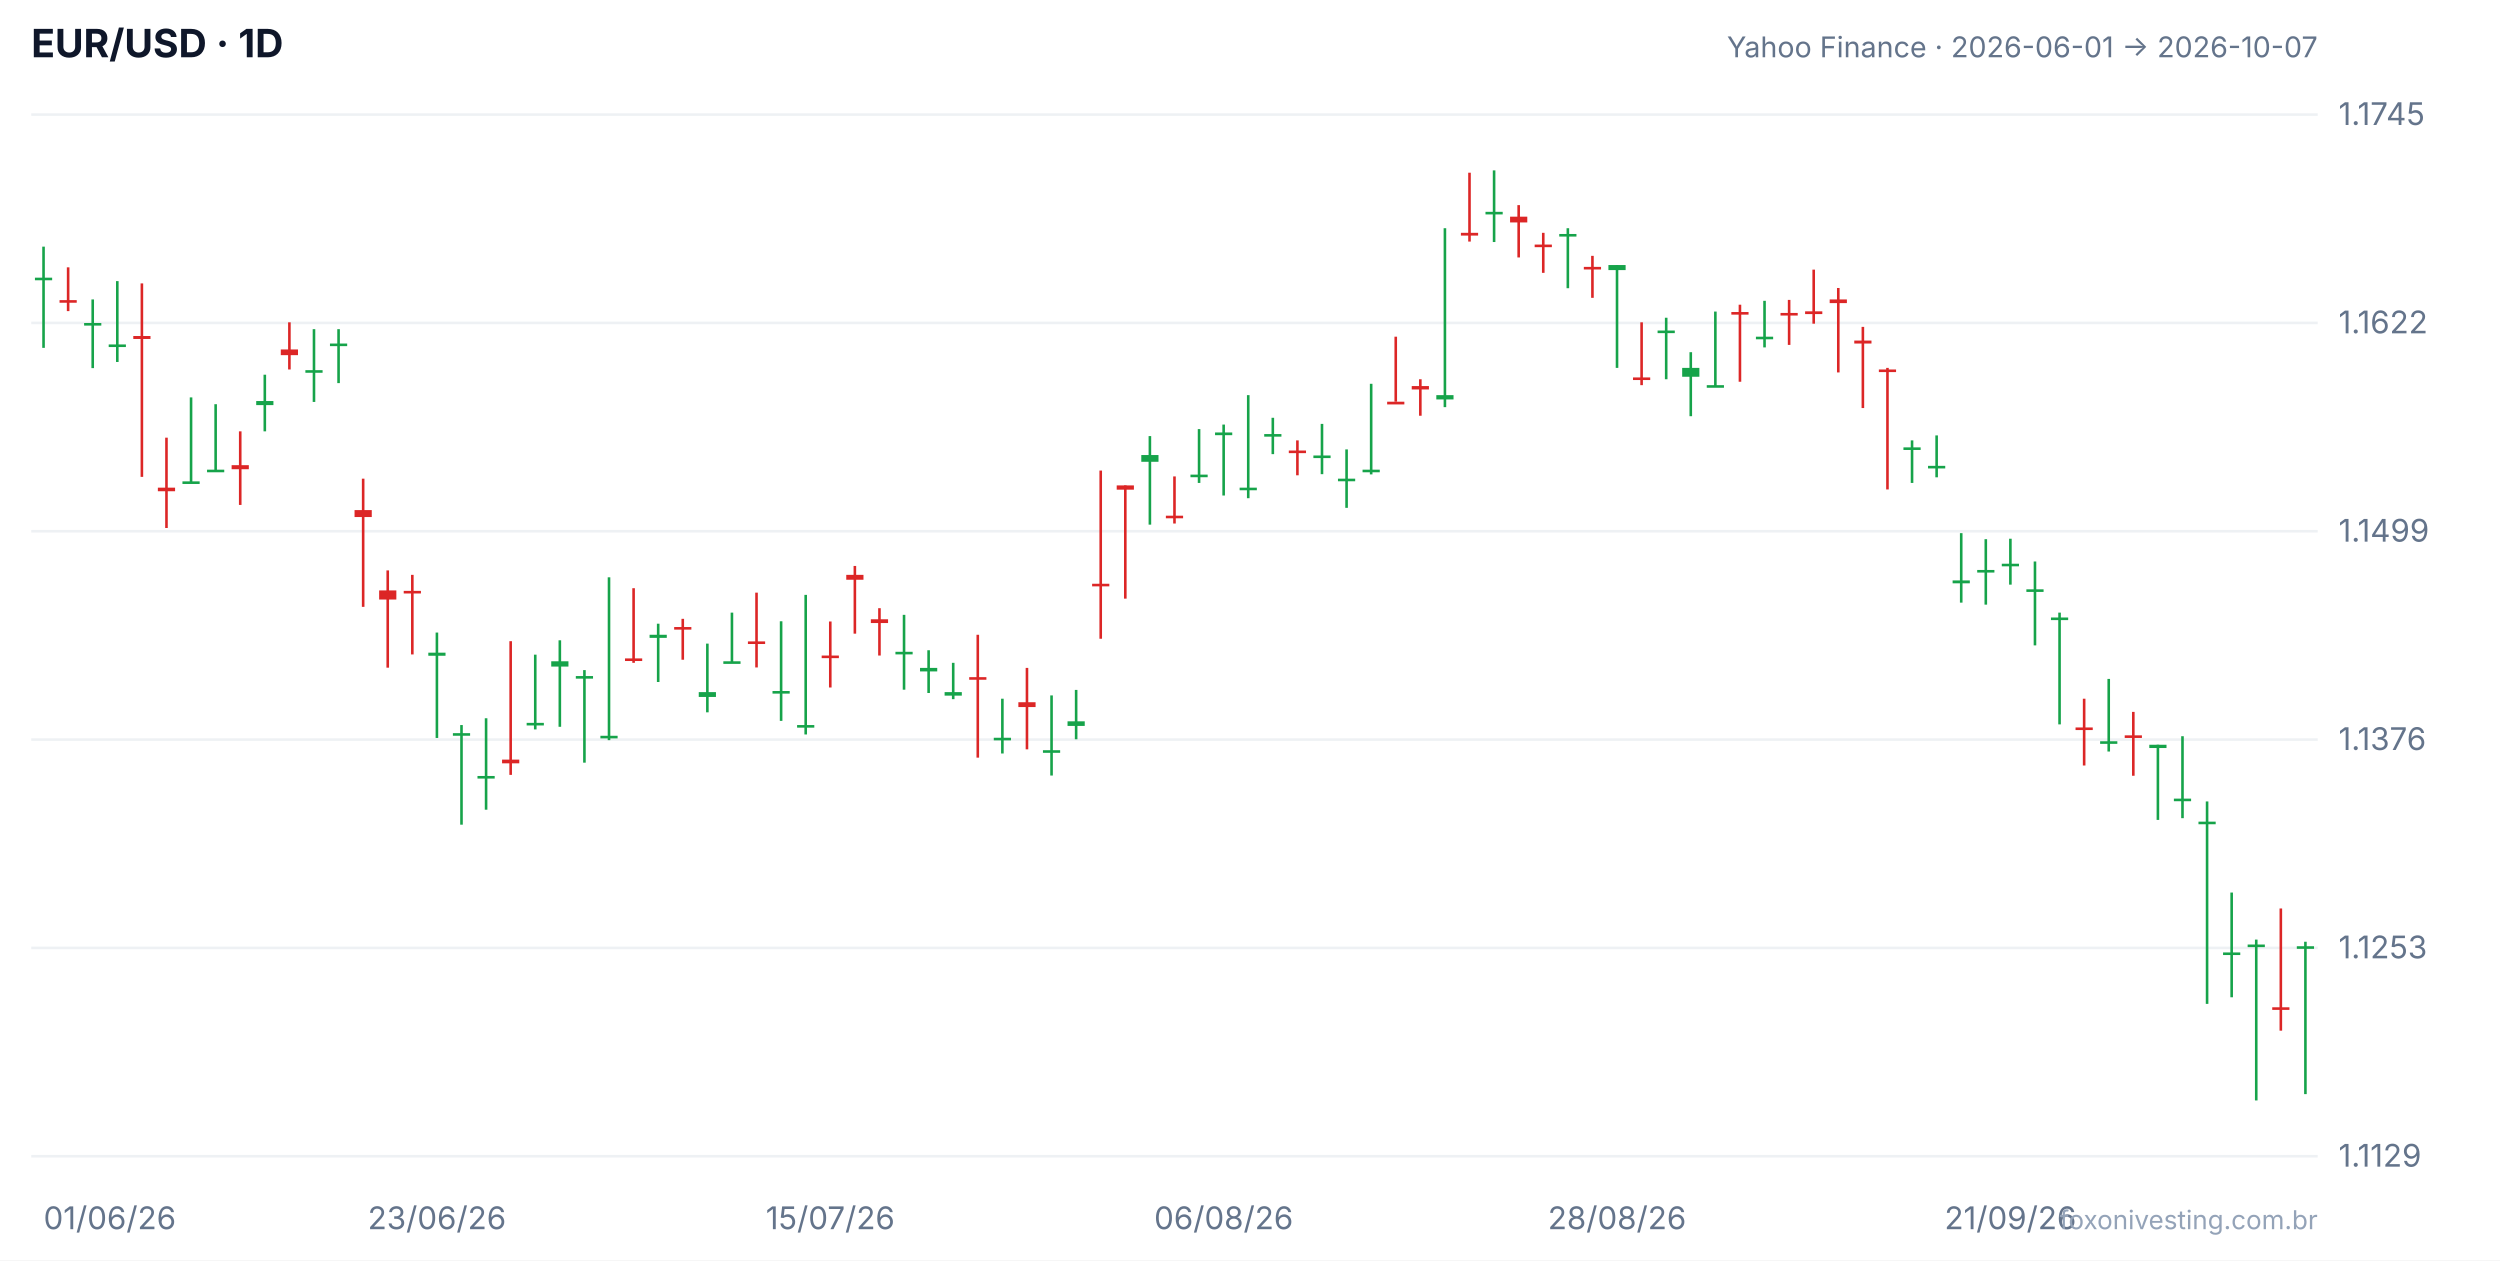
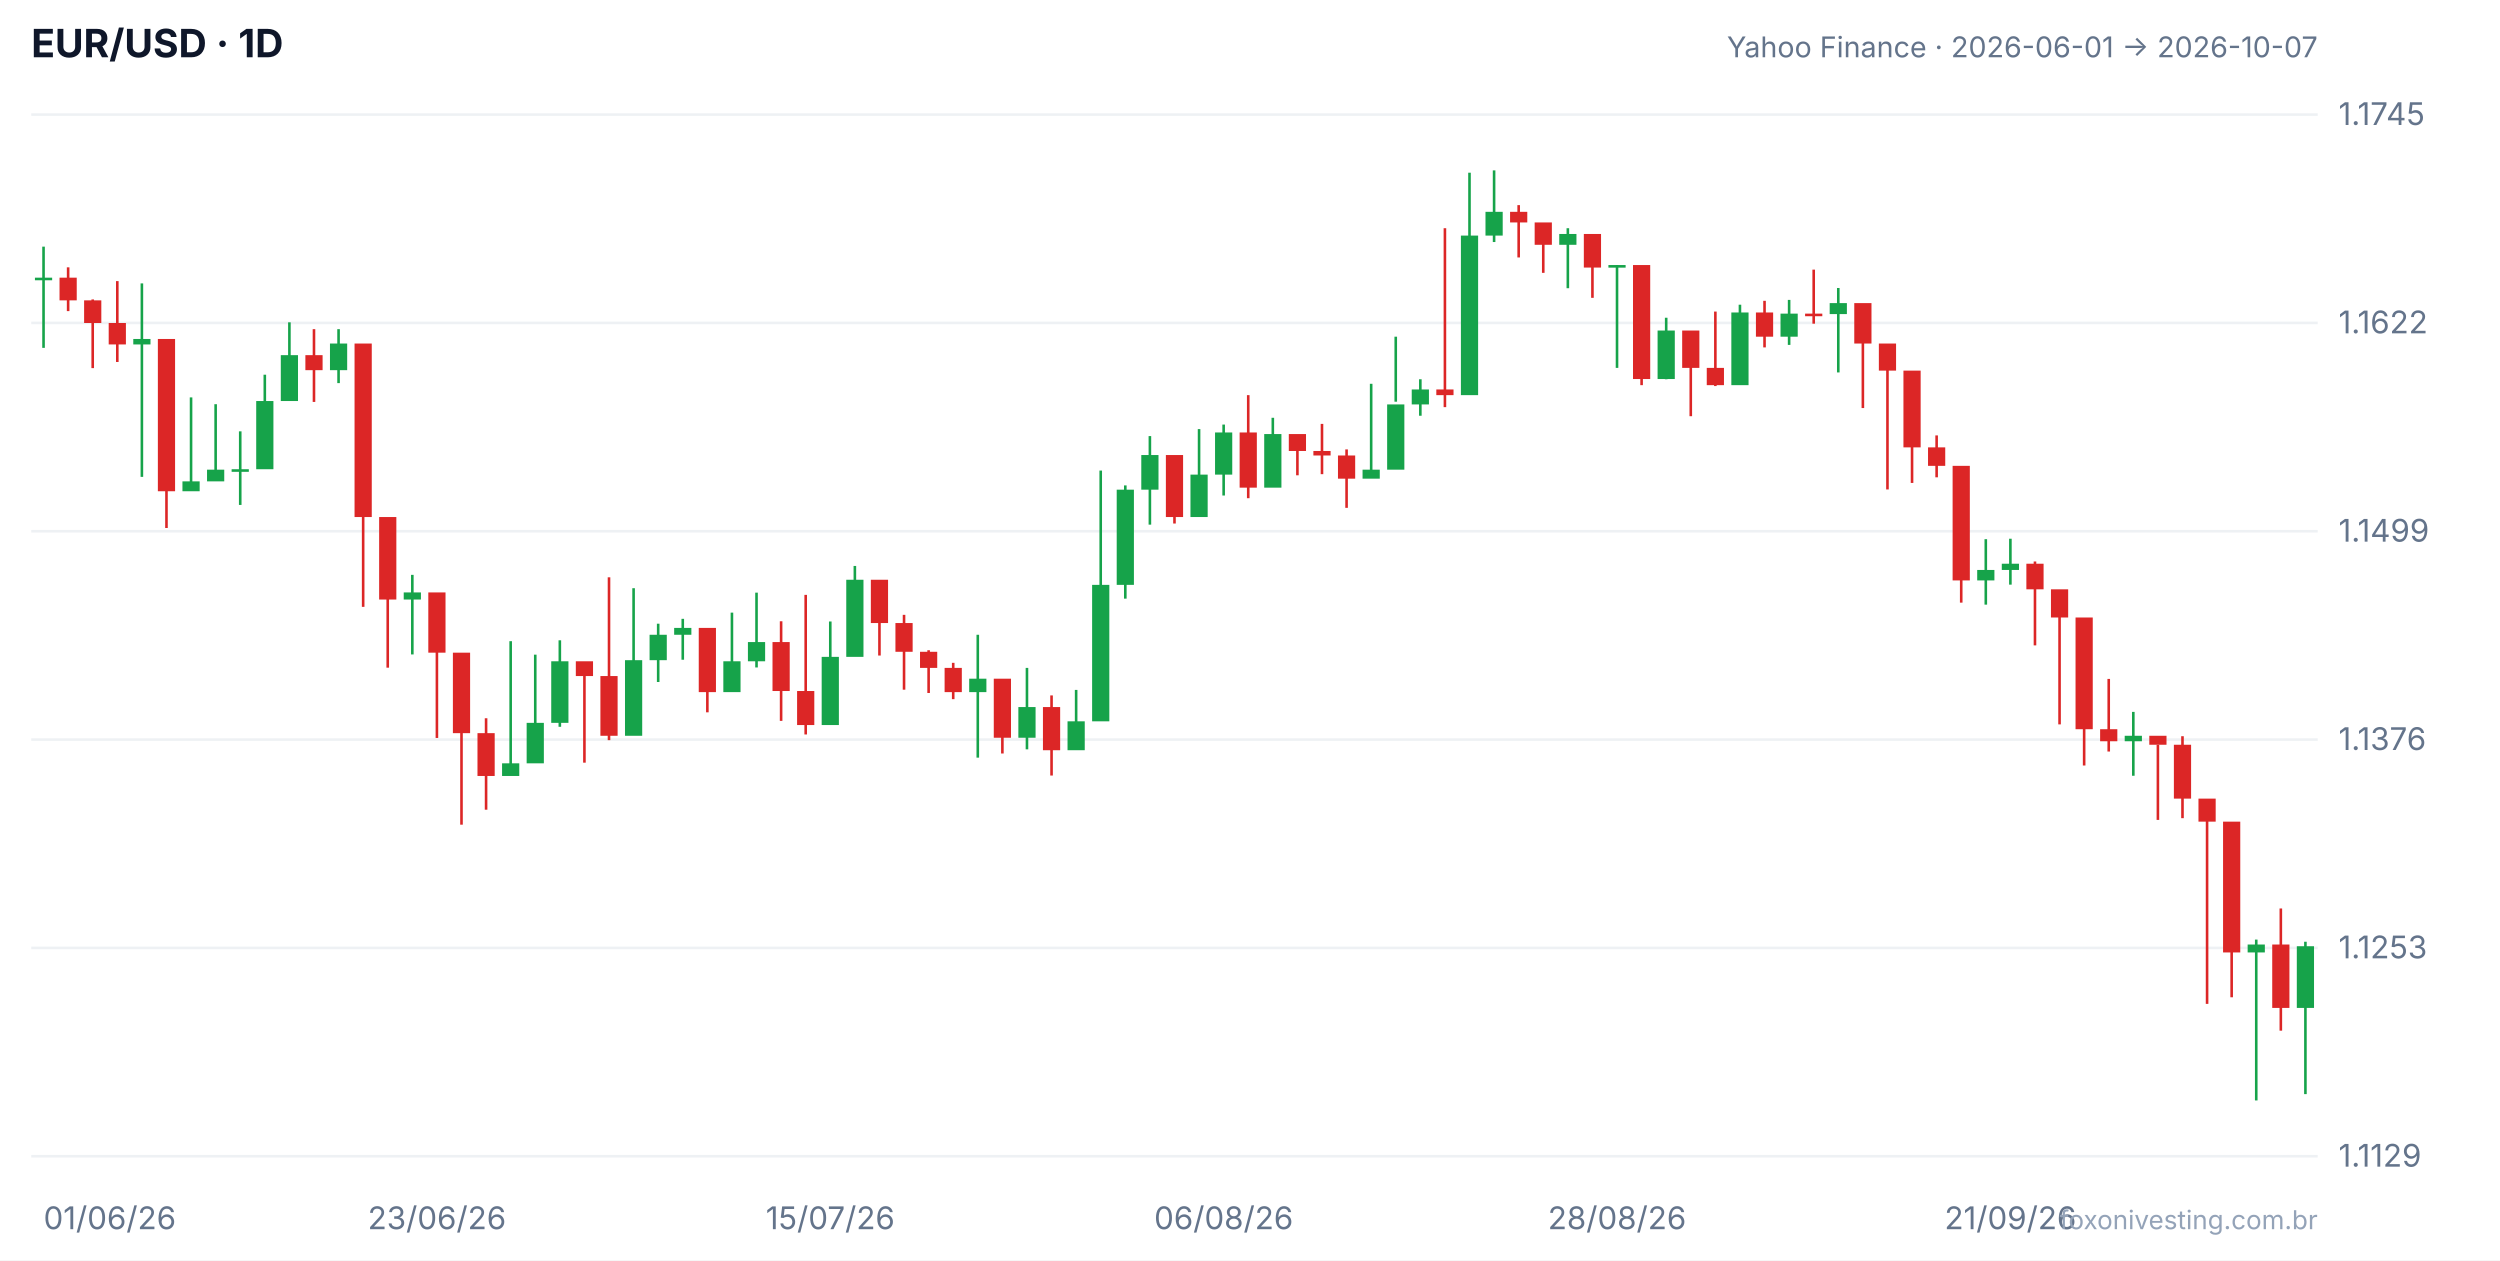
<svg xmlns="http://www.w3.org/2000/svg" viewBox="0 0 960 484" font-family="Inter,system-ui,sans-serif" font-size="12" role="img">
  <rect width="960" height="484" fill="#ffffff" />
  <text x="12" y="22" font-size="15" font-weight="700" fill="#0f172a">EUR/USD · 1D</text>
  <text x="890" y="22" font-size="11" fill="#64748b" text-anchor="end">Yahoo Finance · 2026-06-01 → 2026-10-07</text>
  <line x1="12" x2="890" y1="444" y2="444" stroke="#eef1f4" />
  <text x="898" y="448" fill="#64748b">1.1129</text>
  <line x1="12" x2="890" y1="364" y2="364" stroke="#eef1f4" />
  <text x="898" y="368" fill="#64748b">1.1253</text>
  <line x1="12" x2="890" y1="284" y2="284" stroke="#eef1f4" />
  <text x="898" y="288" fill="#64748b">1.1376</text>
  <line x1="12" x2="890" y1="204" y2="204" stroke="#eef1f4" />
  <text x="898" y="208" fill="#64748b">1.1499</text>
  <line x1="12" x2="890" y1="124" y2="124" stroke="#eef1f4" />
  <text x="898" y="128" fill="#64748b">1.1622</text>
  <line x1="12" x2="890" y1="44" y2="44" stroke="#eef1f4" />
  <text x="898" y="48" fill="#64748b">1.1745</text>
  <text x="16.72" y="472" fill="#64748b" text-anchor="start">01/06/26</text>
  <text x="167.774" y="472" fill="#64748b" text-anchor="middle">23/06/26</text>
  <text x="318.828" y="472" fill="#64748b" text-anchor="middle">15/07/26</text>
  <text x="469.882" y="472" fill="#64748b" text-anchor="middle">06/08/26</text>
  <text x="620.935" y="472" fill="#64748b" text-anchor="middle">28/08/26</text>
  <text x="771.989" y="472" fill="#64748b" text-anchor="middle">21/09/26</text>
  <line x1="16.72" x2="16.72" y1="94.71" y2="133.579" stroke="#16a34a" />
  <rect x="13.416" y="106.625" width="6.609" height="1" fill="#16a34a" />
  <line x1="26.161" x2="26.161" y1="102.657" y2="119.467" stroke="#dc2626" />
-   <rect x="22.857" y="115.25" width="6.609" height="1" fill="#dc2626" />
-   <line x1="35.602" x2="35.602" y1="114.985" y2="141.357" stroke="#16a34a" />
-   <rect x="32.298" y="124.03" width="6.609" height="1" fill="#16a34a" />
-   <line x1="45.043" x2="45.043" y1="107.946" y2="138.999" stroke="#16a34a" />
-   <rect x="41.739" y="132.267" width="6.609" height="1" fill="#16a34a" />
-   <line x1="54.484" x2="54.484" y1="108.826" y2="183.118" stroke="#dc2626" />
-   <rect x="51.18" y="129.027" width="6.609" height="1.138" fill="#dc2626" />
+   <rect x="22.857" y="106.625" width="6.609" height="8.713" fill="#dc2626" />
+   <line x1="35.602" x2="35.602" y1="114.985" y2="141.357" stroke="#dc2626" />
+   <rect x="32.298" y="115.338" width="6.609" height="8.693" fill="#dc2626" />
+   <line x1="45.043" x2="45.043" y1="107.946" y2="138.999" stroke="#dc2626" />
+   <rect x="41.739" y="124.03" width="6.609" height="8.236" fill="#dc2626" />
+   <line x1="54.484" x2="54.484" y1="108.826" y2="183.118" stroke="#16a34a" />
+   <rect x="51.18" y="130.165" width="6.609" height="2.102" fill="#16a34a" />
  <line x1="63.925" x2="63.925" y1="168.065" y2="202.752" stroke="#dc2626" />
-   <rect x="60.62" y="187.261" width="6.609" height="1.379" fill="#dc2626" />
+   <rect x="60.62" y="130.165" width="6.609" height="58.475" fill="#dc2626" />
  <line x1="73.366" x2="73.366" y1="152.602" y2="185.19" stroke="#16a34a" />
-   <rect x="70.061" y="184.845" width="6.609" height="1" fill="#16a34a" />
+   <rect x="70.061" y="184.845" width="6.609" height="3.795" fill="#16a34a" />
  <line x1="82.806" x2="82.806" y1="155.213" y2="181.218" stroke="#16a34a" />
-   <rect x="79.502" y="180.354" width="6.609" height="1" fill="#16a34a" />
-   <line x1="92.247" x2="92.247" y1="165.637" y2="193.895" stroke="#dc2626" />
-   <rect x="88.943" y="178.626" width="6.609" height="1.556" fill="#dc2626" />
+   <rect x="79.502" y="180.354" width="6.609" height="4.49" fill="#16a34a" />
+   <line x1="92.247" x2="92.247" y1="165.637" y2="193.895" stroke="#16a34a" />
+   <rect x="88.943" y="180.182" width="6.609" height="1" fill="#16a34a" />
  <line x1="101.688" x2="101.688" y1="143.888" y2="165.637" stroke="#16a34a" />
-   <rect x="98.384" y="153.996" width="6.609" height="1.566" fill="#16a34a" />
-   <line x1="111.129" x2="111.129" y1="123.768" y2="141.881" stroke="#dc2626" />
-   <rect x="107.825" y="134.192" width="6.609" height="2.186" fill="#dc2626" />
-   <line x1="120.57" x2="120.57" y1="126.398" y2="154.343" stroke="#16a34a" />
-   <rect x="117.266" y="142.143" width="6.609" height="1" fill="#16a34a" />
+   <rect x="98.384" y="153.996" width="6.609" height="26.186" fill="#16a34a" />
+   <line x1="111.129" x2="111.129" y1="123.768" y2="141.881" stroke="#16a34a" />
+   <rect x="107.825" y="136.378" width="6.609" height="17.618" fill="#16a34a" />
+   <line x1="120.57" x2="120.57" y1="126.398" y2="154.343" stroke="#dc2626" />
+   <rect x="117.266" y="136.378" width="6.609" height="5.765" fill="#dc2626" />
  <line x1="130.011" x2="130.011" y1="126.398" y2="147.115" stroke="#16a34a" />
-   <rect x="126.706" y="131.916" width="6.609" height="1" fill="#16a34a" />
+   <rect x="126.706" y="131.916" width="6.609" height="10.227" fill="#16a34a" />
  <line x1="139.452" x2="139.452" y1="183.809" y2="233.034" stroke="#dc2626" />
-   <rect x="136.147" y="195.875" width="6.609" height="2.666" fill="#dc2626" />
+   <rect x="136.147" y="131.916" width="6.609" height="66.625" fill="#dc2626" />
  <line x1="148.892" x2="148.892" y1="219.035" y2="256.387" stroke="#dc2626" />
-   <rect x="145.588" y="226.723" width="6.609" height="3.497" fill="#dc2626" />
-   <line x1="158.333" x2="158.333" y1="220.745" y2="251.305" stroke="#dc2626" />
-   <rect x="155.029" y="226.895" width="6.609" height="1" fill="#dc2626" />
-   <line x1="167.774" x2="167.774" y1="242.902" y2="283.38" stroke="#16a34a" />
-   <rect x="164.47" y="250.626" width="6.609" height="1.187" fill="#16a34a" />
-   <line x1="177.215" x2="177.215" y1="278.418" y2="316.678" stroke="#16a34a" />
-   <rect x="173.911" y="281.53" width="6.609" height="1" fill="#16a34a" />
-   <line x1="186.656" x2="186.656" y1="275.808" y2="310.927" stroke="#16a34a" />
-   <rect x="183.352" y="297.974" width="6.609" height="1" fill="#16a34a" />
-   <line x1="196.097" x2="196.097" y1="246.215" y2="297.556" stroke="#dc2626" />
-   <rect x="192.792" y="291.691" width="6.609" height="1.425" fill="#dc2626" />
+   <rect x="145.588" y="198.541" width="6.609" height="31.68" fill="#dc2626" />
+   <line x1="158.333" x2="158.333" y1="220.745" y2="251.305" stroke="#16a34a" />
+   <rect x="155.029" y="227.491" width="6.609" height="2.729" fill="#16a34a" />
+   <line x1="167.774" x2="167.774" y1="242.902" y2="283.38" stroke="#dc2626" />
+   <rect x="164.47" y="227.491" width="6.609" height="23.135" fill="#dc2626" />
+   <line x1="177.215" x2="177.215" y1="278.418" y2="316.678" stroke="#dc2626" />
+   <rect x="173.911" y="250.626" width="6.609" height="30.904" fill="#dc2626" />
+   <line x1="186.656" x2="186.656" y1="275.808" y2="310.927" stroke="#dc2626" />
+   <rect x="183.352" y="281.53" width="6.609" height="16.444" fill="#dc2626" />
+   <line x1="196.097" x2="196.097" y1="246.215" y2="297.556" stroke="#16a34a" />
+   <rect x="192.792" y="293.116" width="6.609" height="4.858" fill="#16a34a" />
  <line x1="205.538" x2="205.538" y1="251.389" y2="280.1" stroke="#16a34a" />
-   <rect x="202.233" y="277.576" width="6.609" height="1" fill="#16a34a" />
+   <rect x="202.233" y="277.576" width="6.609" height="15.54" fill="#16a34a" />
  <line x1="214.978" x2="214.978" y1="245.875" y2="279.091" stroke="#16a34a" />
-   <rect x="211.674" y="253.932" width="6.609" height="2.032" fill="#16a34a" />
-   <line x1="224.419" x2="224.419" y1="257.319" y2="292.864" stroke="#16a34a" />
-   <rect x="221.115" y="259.603" width="6.609" height="1" fill="#16a34a" />
-   <line x1="233.86" x2="233.86" y1="221.685" y2="284.22" stroke="#16a34a" />
-   <rect x="230.556" y="282.539" width="6.609" height="1" fill="#16a34a" />
-   <line x1="243.301" x2="243.301" y1="225.87" y2="254.525" stroke="#dc2626" />
-   <rect x="239.997" y="252.831" width="6.609" height="1" fill="#dc2626" />
+   <rect x="211.674" y="253.932" width="6.609" height="23.644" fill="#16a34a" />
+   <line x1="224.419" x2="224.419" y1="257.319" y2="292.864" stroke="#dc2626" />
+   <rect x="221.115" y="253.932" width="6.609" height="5.671" fill="#dc2626" />
+   <line x1="233.86" x2="233.86" y1="221.685" y2="284.22" stroke="#dc2626" />
+   <rect x="230.556" y="259.603" width="6.609" height="22.937" fill="#dc2626" />
+   <line x1="243.301" x2="243.301" y1="225.87" y2="254.525" stroke="#16a34a" />
+   <rect x="239.997" y="253.509" width="6.609" height="29.031" fill="#16a34a" />
  <line x1="252.742" x2="252.742" y1="239.502" y2="261.886" stroke="#16a34a" />
-   <rect x="249.438" y="243.752" width="6.609" height="1.189" fill="#16a34a" />
-   <line x1="262.183" x2="262.183" y1="237.631" y2="253.338" stroke="#dc2626" />
-   <rect x="258.878" y="240.778" width="6.609" height="1" fill="#dc2626" />
-   <line x1="271.624" x2="271.624" y1="247.148" y2="273.534" stroke="#16a34a" />
-   <rect x="268.319" y="265.773" width="6.609" height="1.857" fill="#16a34a" />
+   <rect x="249.438" y="243.752" width="6.609" height="9.756" fill="#16a34a" />
+   <line x1="262.183" x2="262.183" y1="237.631" y2="253.338" stroke="#16a34a" />
+   <rect x="258.878" y="241.118" width="6.609" height="2.634" fill="#16a34a" />
+   <line x1="271.624" x2="271.624" y1="247.148" y2="273.534" stroke="#dc2626" />
+   <rect x="268.319" y="241.118" width="6.609" height="24.655" fill="#dc2626" />
  <line x1="281.065" x2="281.065" y1="235.248" y2="254.44" stroke="#16a34a" />
-   <rect x="277.76" y="253.932" width="6.609" height="1" fill="#16a34a" />
-   <line x1="290.505" x2="290.505" y1="227.577" y2="256.303" stroke="#dc2626" />
-   <rect x="287.201" y="246.3" width="6.609" height="1" fill="#dc2626" />
-   <line x1="299.946" x2="299.946" y1="238.567" y2="276.818" stroke="#16a34a" />
-   <rect x="296.642" y="265.35" width="6.609" height="1" fill="#16a34a" />
-   <line x1="309.387" x2="309.387" y1="228.43" y2="282.035" stroke="#16a34a" />
-   <rect x="306.083" y="278.418" width="6.609" height="1" fill="#16a34a" />
-   <line x1="318.828" x2="318.828" y1="238.652" y2="263.999" stroke="#dc2626" />
-   <rect x="315.524" y="251.729" width="6.609" height="1" fill="#dc2626" />
-   <line x1="328.269" x2="328.269" y1="217.325" y2="243.327" stroke="#dc2626" />
-   <rect x="324.965" y="220.745" width="6.609" height="1.879" fill="#dc2626" />
+   <rect x="277.76" y="253.932" width="6.609" height="11.841" fill="#16a34a" />
+   <line x1="290.505" x2="290.505" y1="227.577" y2="256.303" stroke="#16a34a" />
+   <rect x="287.201" y="246.554" width="6.609" height="7.378" fill="#16a34a" />
+   <line x1="299.946" x2="299.946" y1="238.567" y2="276.818" stroke="#dc2626" />
+   <rect x="296.642" y="246.554" width="6.609" height="18.796" fill="#dc2626" />
+   <line x1="309.387" x2="309.387" y1="228.43" y2="282.035" stroke="#dc2626" />
+   <rect x="306.083" y="265.35" width="6.609" height="13.068" fill="#dc2626" />
+   <line x1="318.828" x2="318.828" y1="238.652" y2="263.999" stroke="#16a34a" />
+   <rect x="315.524" y="252.237" width="6.609" height="26.181" fill="#16a34a" />
+   <line x1="328.269" x2="328.269" y1="217.325" y2="243.327" stroke="#16a34a" />
+   <rect x="324.965" y="222.625" width="6.609" height="29.612" fill="#16a34a" />
  <line x1="337.71" x2="337.71" y1="233.544" y2="251.729" stroke="#dc2626" />
-   <rect x="334.405" y="237.801" width="6.609" height="1.446" fill="#dc2626" />
-   <line x1="347.151" x2="347.151" y1="236.099" y2="264.843" stroke="#16a34a" />
-   <rect x="343.846" y="250.287" width="6.609" height="1" fill="#16a34a" />
-   <line x1="356.591" x2="356.591" y1="249.693" y2="266.111" stroke="#16a34a" />
-   <rect x="353.287" y="256.473" width="6.609" height="1.354" fill="#16a34a" />
-   <line x1="366.032" x2="366.032" y1="254.525" y2="268.474" stroke="#16a34a" />
-   <rect x="362.728" y="265.773" width="6.609" height="1.351" fill="#16a34a" />
-   <line x1="375.473" x2="375.473" y1="243.752" y2="290.936" stroke="#dc2626" />
-   <rect x="372.169" y="260.026" width="6.609" height="1" fill="#dc2626" />
-   <line x1="384.914" x2="384.914" y1="268.305" y2="289.342" stroke="#16a34a" />
-   <rect x="381.61" y="283.296" width="6.609" height="1" fill="#16a34a" />
-   <line x1="394.355" x2="394.355" y1="256.473" y2="287.747" stroke="#dc2626" />
-   <rect x="391.051" y="269.655" width="6.609" height="1.855" fill="#dc2626" />
-   <line x1="403.796" x2="403.796" y1="267.039" y2="297.807" stroke="#16a34a" />
-   <rect x="400.491" y="288.083" width="6.609" height="1" fill="#16a34a" />
+   <rect x="334.405" y="222.625" width="6.609" height="16.622" fill="#dc2626" />
+   <line x1="347.151" x2="347.151" y1="236.099" y2="264.843" stroke="#dc2626" />
+   <rect x="343.846" y="239.247" width="6.609" height="11.04" fill="#dc2626" />
+   <line x1="356.591" x2="356.591" y1="249.693" y2="266.111" stroke="#dc2626" />
+   <rect x="353.287" y="250.287" width="6.609" height="6.186" fill="#dc2626" />
+   <line x1="366.032" x2="366.032" y1="254.525" y2="268.474" stroke="#dc2626" />
+   <rect x="362.728" y="256.473" width="6.609" height="9.3" fill="#dc2626" />
+   <line x1="375.473" x2="375.473" y1="243.752" y2="290.936" stroke="#16a34a" />
+   <rect x="372.169" y="260.619" width="6.609" height="5.155" fill="#16a34a" />
+   <line x1="384.914" x2="384.914" y1="268.305" y2="289.342" stroke="#dc2626" />
+   <rect x="381.61" y="260.619" width="6.609" height="22.677" fill="#dc2626" />
+   <line x1="394.355" x2="394.355" y1="256.473" y2="287.747" stroke="#16a34a" />
+   <rect x="391.051" y="271.511" width="6.609" height="11.785" fill="#16a34a" />
+   <line x1="403.796" x2="403.796" y1="267.039" y2="297.807" stroke="#dc2626" />
+   <rect x="400.491" y="271.511" width="6.609" height="16.573" fill="#dc2626" />
  <line x1="413.237" x2="413.237" y1="264.929" y2="283.884" stroke="#16a34a" />
-   <rect x="409.932" y="276.987" width="6.609" height="1.768" fill="#16a34a" />
-   <line x1="422.677" x2="422.677" y1="180.7" y2="245.281" stroke="#dc2626" />
-   <rect x="419.373" y="224.162" width="6.609" height="1" fill="#dc2626" />
-   <line x1="432.118" x2="432.118" y1="186.398" y2="229.879" stroke="#dc2626" />
-   <rect x="428.814" y="186.398" width="6.609" height="1.638" fill="#dc2626" />
+   <rect x="409.932" y="276.987" width="6.609" height="11.096" fill="#16a34a" />
+   <line x1="422.677" x2="422.677" y1="180.7" y2="245.281" stroke="#16a34a" />
+   <rect x="419.373" y="224.589" width="6.609" height="52.398" fill="#16a34a" />
+   <line x1="432.118" x2="432.118" y1="186.398" y2="229.879" stroke="#16a34a" />
+   <rect x="428.814" y="188.036" width="6.609" height="36.553" fill="#16a34a" />
  <line x1="441.559" x2="441.559" y1="167.457" y2="201.464" stroke="#16a34a" />
-   <rect x="438.255" y="174.734" width="6.609" height="2.595" fill="#16a34a" />
+   <rect x="438.255" y="174.734" width="6.609" height="13.302" fill="#16a34a" />
  <line x1="451" x2="451" y1="182.946" y2="201.034" stroke="#dc2626" />
-   <rect x="447.696" y="198.026" width="6.609" height="1" fill="#dc2626" />
+   <rect x="447.696" y="174.734" width="6.609" height="23.807" fill="#dc2626" />
  <line x1="460.441" x2="460.441" y1="164.77" y2="185.448" stroke="#16a34a" />
-   <rect x="457.137" y="182.255" width="6.609" height="1" fill="#16a34a" />
+   <rect x="457.137" y="182.255" width="6.609" height="16.286" fill="#16a34a" />
  <line x1="469.882" x2="469.882" y1="163.034" y2="190.278" stroke="#16a34a" />
-   <rect x="466.577" y="166.07" width="6.609" height="1.04" fill="#16a34a" />
-   <line x1="479.323" x2="479.323" y1="151.732" y2="191.312" stroke="#16a34a" />
-   <rect x="476.018" y="187.261" width="6.609" height="1" fill="#16a34a" />
+   <rect x="466.577" y="166.07" width="6.609" height="16.185" fill="#16a34a" />
+   <line x1="479.323" x2="479.323" y1="151.732" y2="191.312" stroke="#dc2626" />
+   <rect x="476.018" y="166.07" width="6.609" height="21.19" fill="#dc2626" />
  <line x1="488.763" x2="488.763" y1="160.429" y2="174.388" stroke="#16a34a" />
-   <rect x="485.459" y="166.678" width="6.609" height="1" fill="#16a34a" />
+   <rect x="485.459" y="166.678" width="6.609" height="20.583" fill="#16a34a" />
  <line x1="498.204" x2="498.204" y1="169.105" y2="182.514" stroke="#dc2626" />
-   <rect x="494.9" y="173.003" width="6.609" height="1" fill="#dc2626" />
-   <line x1="507.645" x2="507.645" y1="162.774" y2="182.082" stroke="#16a34a" />
-   <rect x="504.341" y="174.907" width="6.609" height="1" fill="#16a34a" />
-   <line x1="517.086" x2="517.086" y1="172.57" y2="195.014" stroke="#16a34a" />
-   <rect x="513.782" y="183.809" width="6.609" height="1" fill="#16a34a" />
+   <rect x="494.9" y="166.678" width="6.609" height="6.498" fill="#dc2626" />
+   <line x1="507.645" x2="507.645" y1="162.774" y2="182.082" stroke="#dc2626" />
+   <rect x="504.341" y="173.176" width="6.609" height="1.732" fill="#dc2626" />
+   <line x1="517.086" x2="517.086" y1="172.57" y2="195.014" stroke="#dc2626" />
+   <rect x="513.782" y="174.907" width="6.609" height="8.902" fill="#dc2626" />
  <line x1="526.527" x2="526.527" y1="147.376" y2="182.169" stroke="#16a34a" />
-   <rect x="523.223" y="180.354" width="6.609" height="1" fill="#16a34a" />
-   <line x1="535.968" x2="535.968" y1="129.29" y2="154.256" stroke="#dc2626" />
-   <rect x="532.663" y="154.256" width="6.609" height="1.043" fill="#dc2626" />
-   <line x1="545.409" x2="545.409" y1="145.632" y2="159.647" stroke="#dc2626" />
-   <rect x="542.104" y="148.248" width="6.609" height="1.307" fill="#dc2626" />
-   <line x1="554.849" x2="554.849" y1="87.633" y2="156.344" stroke="#16a34a" />
-   <rect x="551.545" y="151.732" width="6.609" height="1.653" fill="#16a34a" />
-   <line x1="564.29" x2="564.29" y1="66.32" y2="92.766" stroke="#dc2626" />
-   <rect x="560.986" y="89.403" width="6.609" height="1.062" fill="#dc2626" />
+   <rect x="523.223" y="180.354" width="6.609" height="3.455" fill="#16a34a" />
+   <line x1="535.968" x2="535.968" y1="129.29" y2="154.256" stroke="#16a34a" />
+   <rect x="532.663" y="155.3" width="6.609" height="25.054" fill="#16a34a" />
+   <line x1="545.409" x2="545.409" y1="145.632" y2="159.647" stroke="#16a34a" />
+   <rect x="542.104" y="149.555" width="6.609" height="5.745" fill="#16a34a" />
+   <line x1="554.849" x2="554.849" y1="87.633" y2="156.344" stroke="#dc2626" />
+   <rect x="551.545" y="149.555" width="6.609" height="2.177" fill="#dc2626" />
+   <line x1="564.29" x2="564.29" y1="66.32" y2="92.766" stroke="#16a34a" />
+   <rect x="560.986" y="90.465" width="6.609" height="61.267" fill="#16a34a" />
  <line x1="573.731" x2="573.731" y1="65.429" y2="92.942" stroke="#16a34a" />
-   <rect x="570.427" y="81.34" width="6.609" height="1" fill="#16a34a" />
+   <rect x="570.427" y="81.34" width="6.609" height="9.126" fill="#16a34a" />
  <line x1="583.172" x2="583.172" y1="78.767" y2="98.862" stroke="#dc2626" />
-   <rect x="579.868" y="83.202" width="6.609" height="2.216" fill="#dc2626" />
+   <rect x="579.868" y="81.34" width="6.609" height="4.079" fill="#dc2626" />
  <line x1="592.613" x2="592.613" y1="89.403" y2="104.774" stroke="#dc2626" />
-   <rect x="589.309" y="93.915" width="6.609" height="1" fill="#dc2626" />
+   <rect x="589.309" y="85.418" width="6.609" height="8.585" fill="#dc2626" />
  <line x1="602.054" x2="602.054" y1="87.633" y2="110.675" stroke="#16a34a" />
-   <rect x="598.749" y="89.846" width="6.609" height="1" fill="#16a34a" />
+   <rect x="598.749" y="89.846" width="6.609" height="4.158" fill="#16a34a" />
  <line x1="611.495" x2="611.495" y1="98.245" y2="114.371" stroke="#dc2626" />
-   <rect x="608.19" y="102.481" width="6.609" height="1" fill="#dc2626" />
+   <rect x="608.19" y="89.846" width="6.609" height="12.899" fill="#dc2626" />
  <line x1="620.935" x2="620.935" y1="101.775" y2="141.27" stroke="#16a34a" />
-   <rect x="617.631" y="101.775" width="6.609" height="1.941" fill="#16a34a" />
+   <rect x="617.631" y="101.775" width="6.609" height="1" fill="#16a34a" />
  <line x1="630.376" x2="630.376" y1="123.768" y2="147.9" stroke="#dc2626" />
-   <rect x="627.072" y="144.935" width="6.609" height="1" fill="#dc2626" />
+   <rect x="627.072" y="101.775" width="6.609" height="43.771" fill="#dc2626" />
  <line x1="639.817" x2="639.817" y1="122.012" y2="145.632" stroke="#16a34a" />
-   <rect x="636.513" y="126.924" width="6.609" height="1" fill="#16a34a" />
-   <line x1="649.258" x2="649.258" y1="135.241" y2="159.82" stroke="#16a34a" />
-   <rect x="645.954" y="141.27" width="6.609" height="3.404" fill="#16a34a" />
-   <line x1="658.699" x2="658.699" y1="119.642" y2="148.248" stroke="#16a34a" />
-   <rect x="655.395" y="147.9" width="6.609" height="1" fill="#16a34a" />
-   <line x1="668.14" x2="668.14" y1="117.007" y2="146.592" stroke="#dc2626" />
-   <rect x="664.835" y="119.819" width="6.609" height="1" fill="#dc2626" />
-   <line x1="677.581" x2="677.581" y1="115.513" y2="133.404" stroke="#16a34a" />
-   <rect x="674.276" y="129.29" width="6.609" height="1" fill="#16a34a" />
-   <line x1="687.022" x2="687.022" y1="115.162" y2="132.442" stroke="#dc2626" />
-   <rect x="683.717" y="120.169" width="6.609" height="1" fill="#dc2626" />
+   <rect x="636.513" y="126.924" width="6.609" height="18.622" fill="#16a34a" />
+   <line x1="649.258" x2="649.258" y1="135.241" y2="159.82" stroke="#dc2626" />
+   <rect x="645.954" y="126.924" width="6.609" height="14.346" fill="#dc2626" />
+   <line x1="658.699" x2="658.699" y1="119.642" y2="148.248" stroke="#dc2626" />
+   <rect x="655.395" y="141.27" width="6.609" height="6.63" fill="#dc2626" />
+   <line x1="668.14" x2="668.14" y1="117.007" y2="146.592" stroke="#16a34a" />
+   <rect x="664.835" y="119.994" width="6.609" height="27.906" fill="#16a34a" />
+   <line x1="677.581" x2="677.581" y1="115.513" y2="133.404" stroke="#dc2626" />
+   <rect x="674.276" y="119.994" width="6.609" height="9.296" fill="#dc2626" />
+   <line x1="687.022" x2="687.022" y1="115.162" y2="132.442" stroke="#16a34a" />
+   <rect x="683.717" y="120.433" width="6.609" height="8.857" fill="#16a34a" />
  <line x1="696.462" x2="696.462" y1="103.539" y2="124.294" stroke="#dc2626" />
-   <rect x="693.158" y="119.555" width="6.609" height="1.054" fill="#dc2626" />
-   <line x1="705.903" x2="705.903" y1="110.587" y2="143.016" stroke="#dc2626" />
-   <rect x="702.599" y="114.985" width="6.609" height="1.407" fill="#dc2626" />
+   <rect x="693.158" y="120.433" width="6.609" height="1" fill="#dc2626" />
+   <line x1="705.903" x2="705.903" y1="110.587" y2="143.016" stroke="#16a34a" />
+   <rect x="702.599" y="116.393" width="6.609" height="4.216" fill="#16a34a" />
  <line x1="715.344" x2="715.344" y1="125.521" y2="156.692" stroke="#dc2626" />
-   <rect x="712.04" y="130.778" width="6.609" height="1.138" fill="#dc2626" />
+   <rect x="712.04" y="116.393" width="6.609" height="15.523" fill="#dc2626" />
  <line x1="724.785" x2="724.785" y1="141.27" y2="187.95" stroke="#dc2626" />
-   <rect x="721.481" y="141.881" width="6.609" height="1" fill="#dc2626" />
-   <line x1="734.226" x2="734.226" y1="169.105" y2="185.448" stroke="#16a34a" />
-   <rect x="730.922" y="171.791" width="6.609" height="1" fill="#16a34a" />
-   <line x1="743.667" x2="743.667" y1="167.198" y2="183.291" stroke="#16a34a" />
-   <rect x="740.362" y="178.885" width="6.609" height="1" fill="#16a34a" />
-   <line x1="753.108" x2="753.108" y1="204.727" y2="231.414" stroke="#16a34a" />
-   <rect x="749.803" y="222.882" width="6.609" height="1.11" fill="#16a34a" />
+   <rect x="721.481" y="131.916" width="6.609" height="10.401" fill="#dc2626" />
+   <line x1="734.226" x2="734.226" y1="169.105" y2="185.448" stroke="#dc2626" />
+   <rect x="730.922" y="142.317" width="6.609" height="29.474" fill="#dc2626" />
+   <line x1="743.667" x2="743.667" y1="167.198" y2="183.291" stroke="#dc2626" />
+   <rect x="740.362" y="171.791" width="6.609" height="7.094" fill="#dc2626" />
+   <line x1="753.108" x2="753.108" y1="204.727" y2="231.414" stroke="#dc2626" />
+   <rect x="749.803" y="178.885" width="6.609" height="43.997" fill="#dc2626" />
  <line x1="762.548" x2="762.548" y1="207.044" y2="232.181" stroke="#16a34a" />
-   <rect x="759.244" y="218.864" width="6.609" height="1" fill="#16a34a" />
+   <rect x="759.244" y="218.864" width="6.609" height="4.017" fill="#16a34a" />
  <line x1="771.989" x2="771.989" y1="206.872" y2="224.504" stroke="#16a34a" />
-   <rect x="768.685" y="216.469" width="6.609" height="1" fill="#16a34a" />
-   <line x1="781.43" x2="781.43" y1="215.613" y2="247.827" stroke="#16a34a" />
-   <rect x="778.126" y="226.297" width="6.609" height="1" fill="#16a34a" />
-   <line x1="790.871" x2="790.871" y1="235.248" y2="278.165" stroke="#16a34a" />
-   <rect x="787.567" y="237.12" width="6.609" height="1" fill="#16a34a" />
+   <rect x="768.685" y="216.469" width="6.609" height="2.395" fill="#16a34a" />
+   <line x1="781.43" x2="781.43" y1="215.613" y2="247.827" stroke="#dc2626" />
+   <rect x="778.126" y="216.469" width="6.609" height="9.828" fill="#dc2626" />
+   <line x1="790.871" x2="790.871" y1="235.248" y2="278.165" stroke="#dc2626" />
+   <rect x="787.567" y="226.297" width="6.609" height="10.823" fill="#dc2626" />
  <line x1="800.312" x2="800.312" y1="268.305" y2="293.954" stroke="#dc2626" />
-   <rect x="797.008" y="279.343" width="6.609" height="1" fill="#dc2626" />
-   <line x1="809.753" x2="809.753" y1="260.703" y2="288.587" stroke="#16a34a" />
-   <rect x="806.448" y="284.64" width="6.609" height="1" fill="#16a34a" />
-   <line x1="819.194" x2="819.194" y1="273.365" y2="297.891" stroke="#dc2626" />
-   <rect x="815.889" y="282.372" width="6.609" height="1" fill="#dc2626" />
-   <line x1="828.634" x2="828.634" y1="285.984" y2="314.845" stroke="#16a34a" />
-   <rect x="825.33" y="285.984" width="6.609" height="1.26" fill="#16a34a" />
-   <line x1="838.075" x2="838.075" y1="282.707" y2="314.179" stroke="#16a34a" />
-   <rect x="834.771" y="306.67" width="6.609" height="1" fill="#16a34a" />
-   <line x1="847.516" x2="847.516" y1="307.756" y2="385.49" stroke="#16a34a" />
-   <rect x="844.212" y="315.513" width="6.609" height="1" fill="#16a34a" />
-   <line x1="856.957" x2="856.957" y1="342.738" y2="382.955" stroke="#16a34a" />
-   <rect x="853.653" y="365.738" width="6.609" height="1" fill="#16a34a" />
+   <rect x="797.008" y="237.12" width="6.609" height="42.897" fill="#dc2626" />
+   <line x1="809.753" x2="809.753" y1="260.703" y2="288.587" stroke="#dc2626" />
+   <rect x="806.448" y="280.017" width="6.609" height="4.624" fill="#dc2626" />
+   <line x1="819.194" x2="819.194" y1="273.365" y2="297.891" stroke="#16a34a" />
+   <rect x="815.889" y="282.539" width="6.609" height="2.101" fill="#16a34a" />
+   <line x1="828.634" x2="828.634" y1="285.984" y2="314.845" stroke="#dc2626" />
+   <rect x="825.33" y="282.539" width="6.609" height="3.445" fill="#dc2626" />
+   <line x1="838.075" x2="838.075" y1="282.707" y2="314.179" stroke="#dc2626" />
+   <rect x="834.771" y="285.984" width="6.609" height="20.686" fill="#dc2626" />
+   <line x1="847.516" x2="847.516" y1="307.756" y2="385.49" stroke="#dc2626" />
+   <rect x="844.212" y="306.67" width="6.609" height="8.842" fill="#dc2626" />
+   <line x1="856.957" x2="856.957" y1="342.738" y2="382.955" stroke="#dc2626" />
+   <rect x="853.653" y="315.513" width="6.609" height="50.226" fill="#dc2626" />
  <line x1="866.398" x2="866.398" y1="360.804" y2="422.571" stroke="#16a34a" />
-   <rect x="863.094" y="362.696" width="6.609" height="1" fill="#16a34a" />
+   <rect x="863.094" y="362.696" width="6.609" height="3.042" fill="#16a34a" />
  <line x1="875.839" x2="875.839" y1="348.853" y2="395.775" stroke="#dc2626" />
-   <rect x="872.534" y="386.798" width="6.609" height="1" fill="#dc2626" />
+   <rect x="872.534" y="362.696" width="6.609" height="24.346" fill="#dc2626" />
  <line x1="885.28" x2="885.28" y1="361.627" y2="420.144" stroke="#16a34a" />
-   <rect x="881.975" y="363.354" width="6.609" height="1" fill="#16a34a" />
+   <rect x="881.975" y="363.354" width="6.609" height="23.688" fill="#16a34a" />
  <text x="890" y="472" font-size="10" fill="#94a3b8" text-anchor="end">foxonivesting.com.br</text>
</svg>
